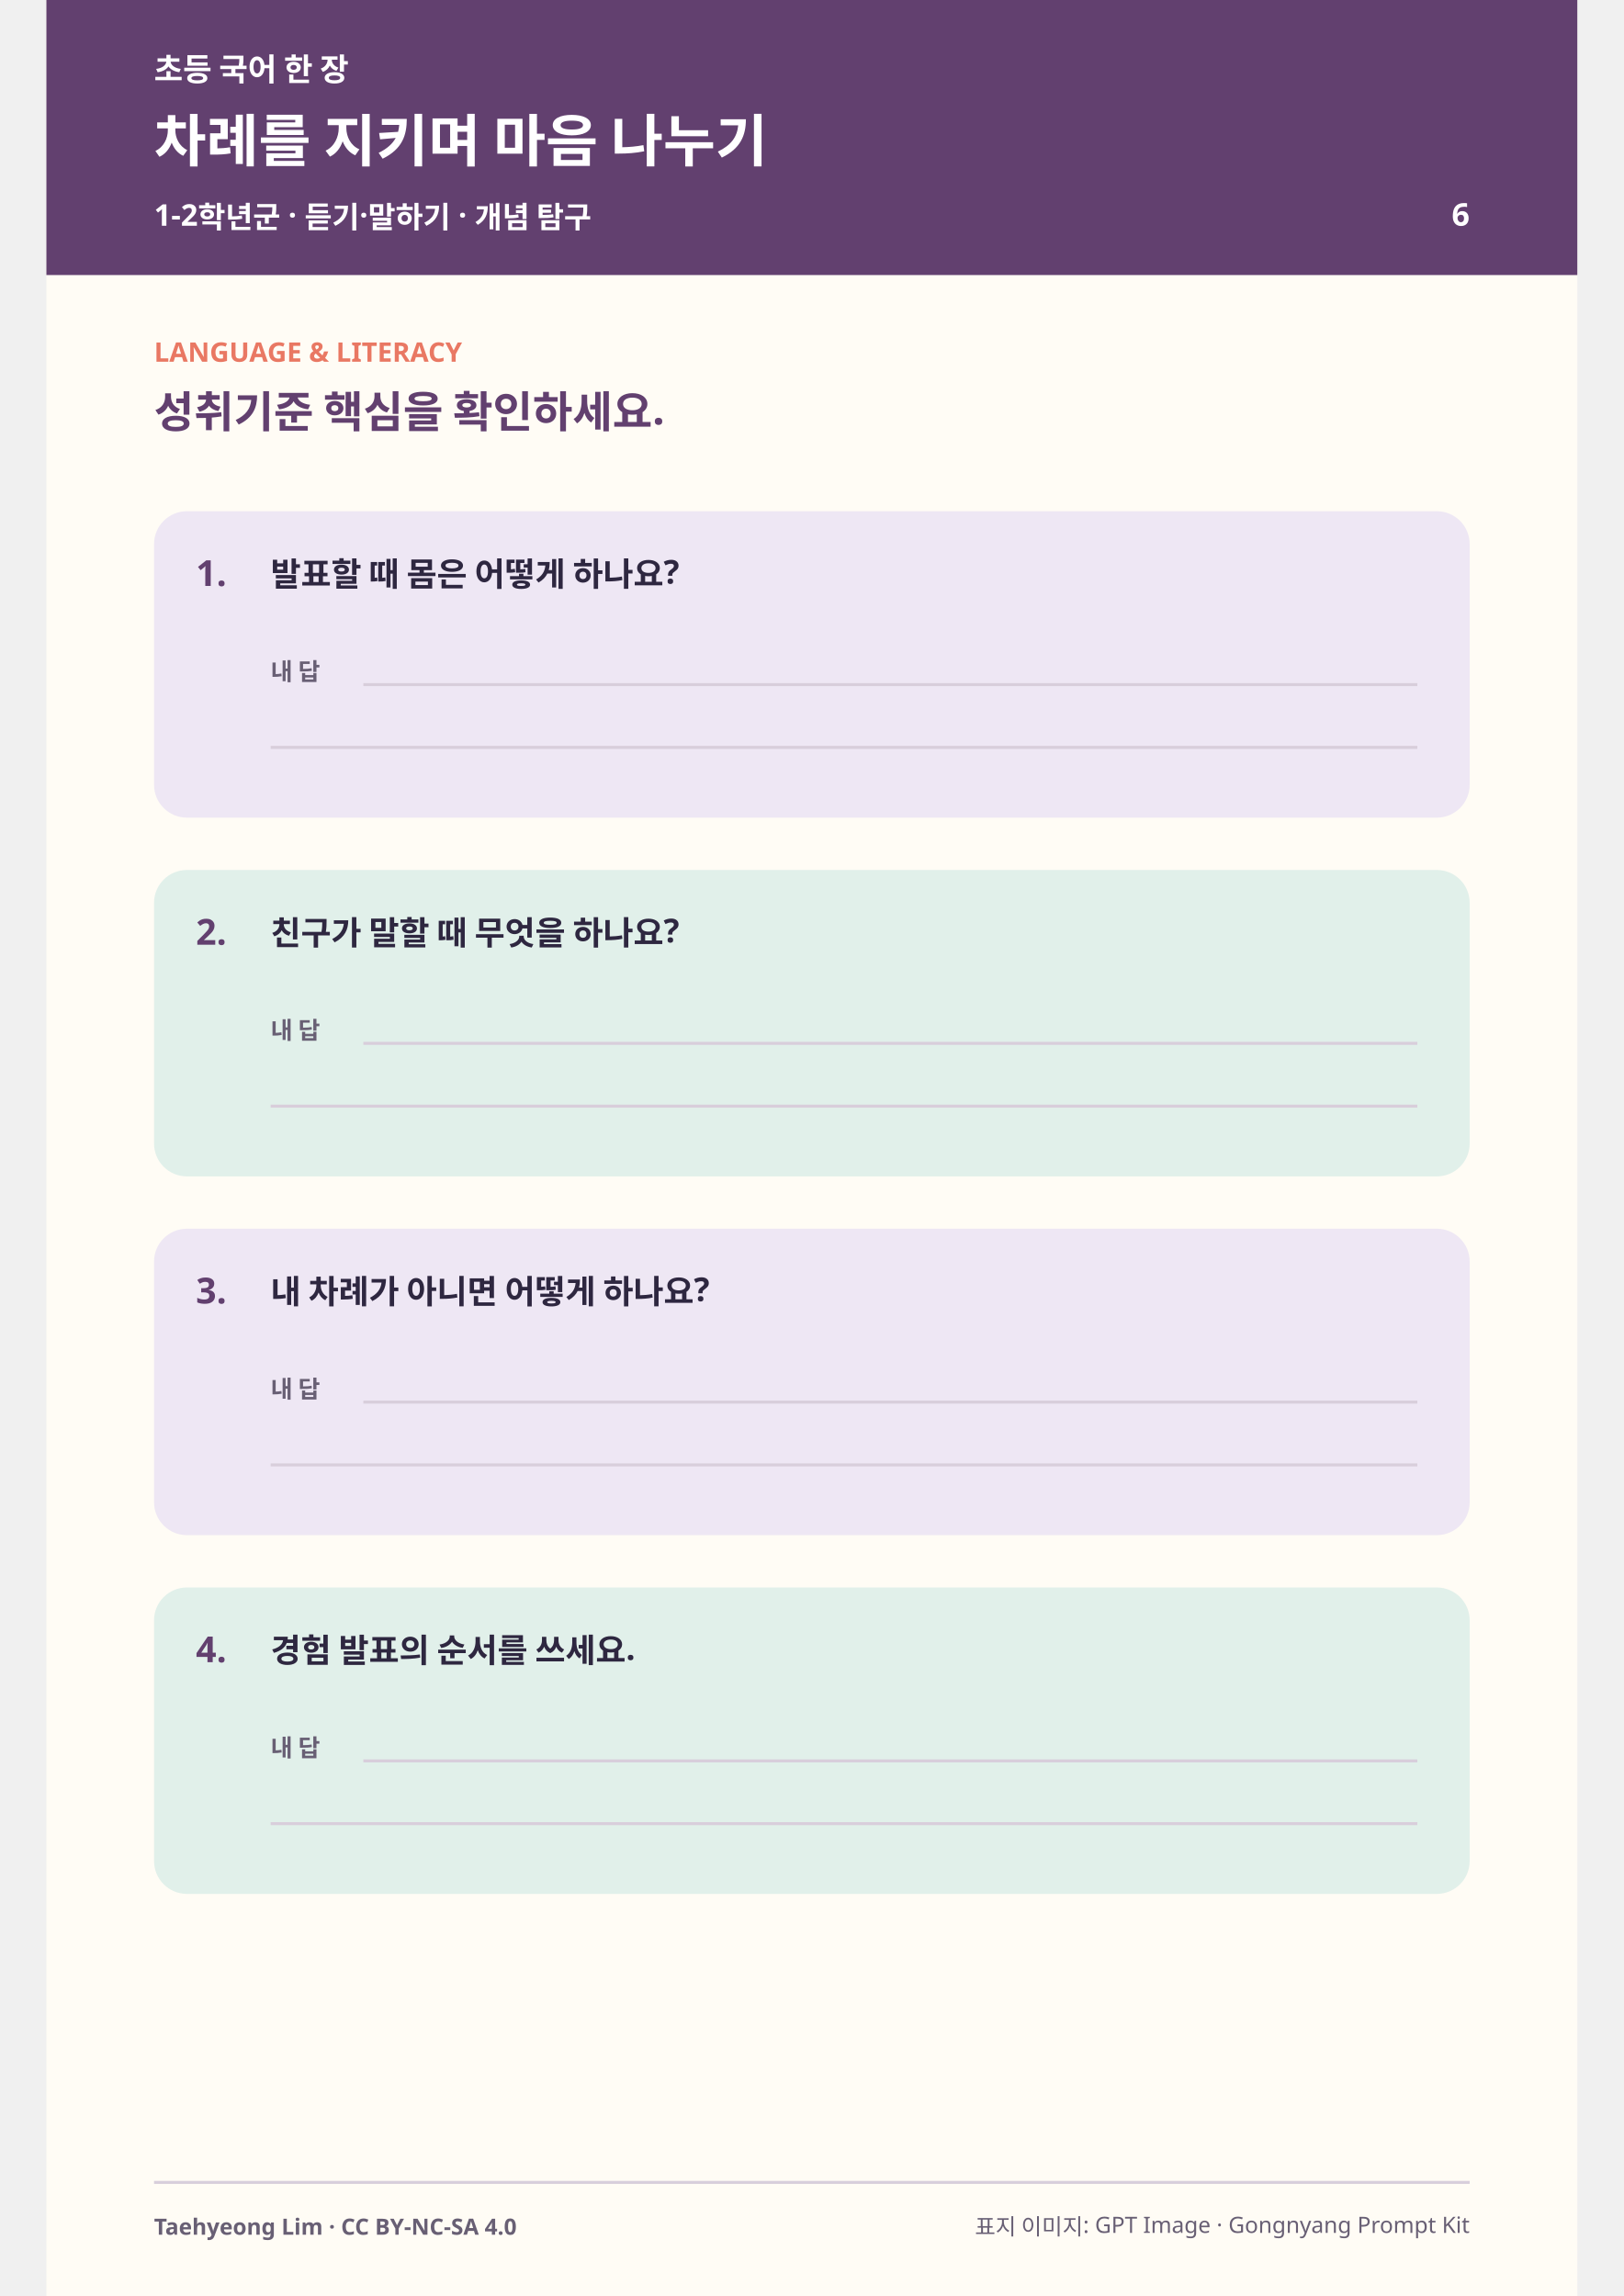
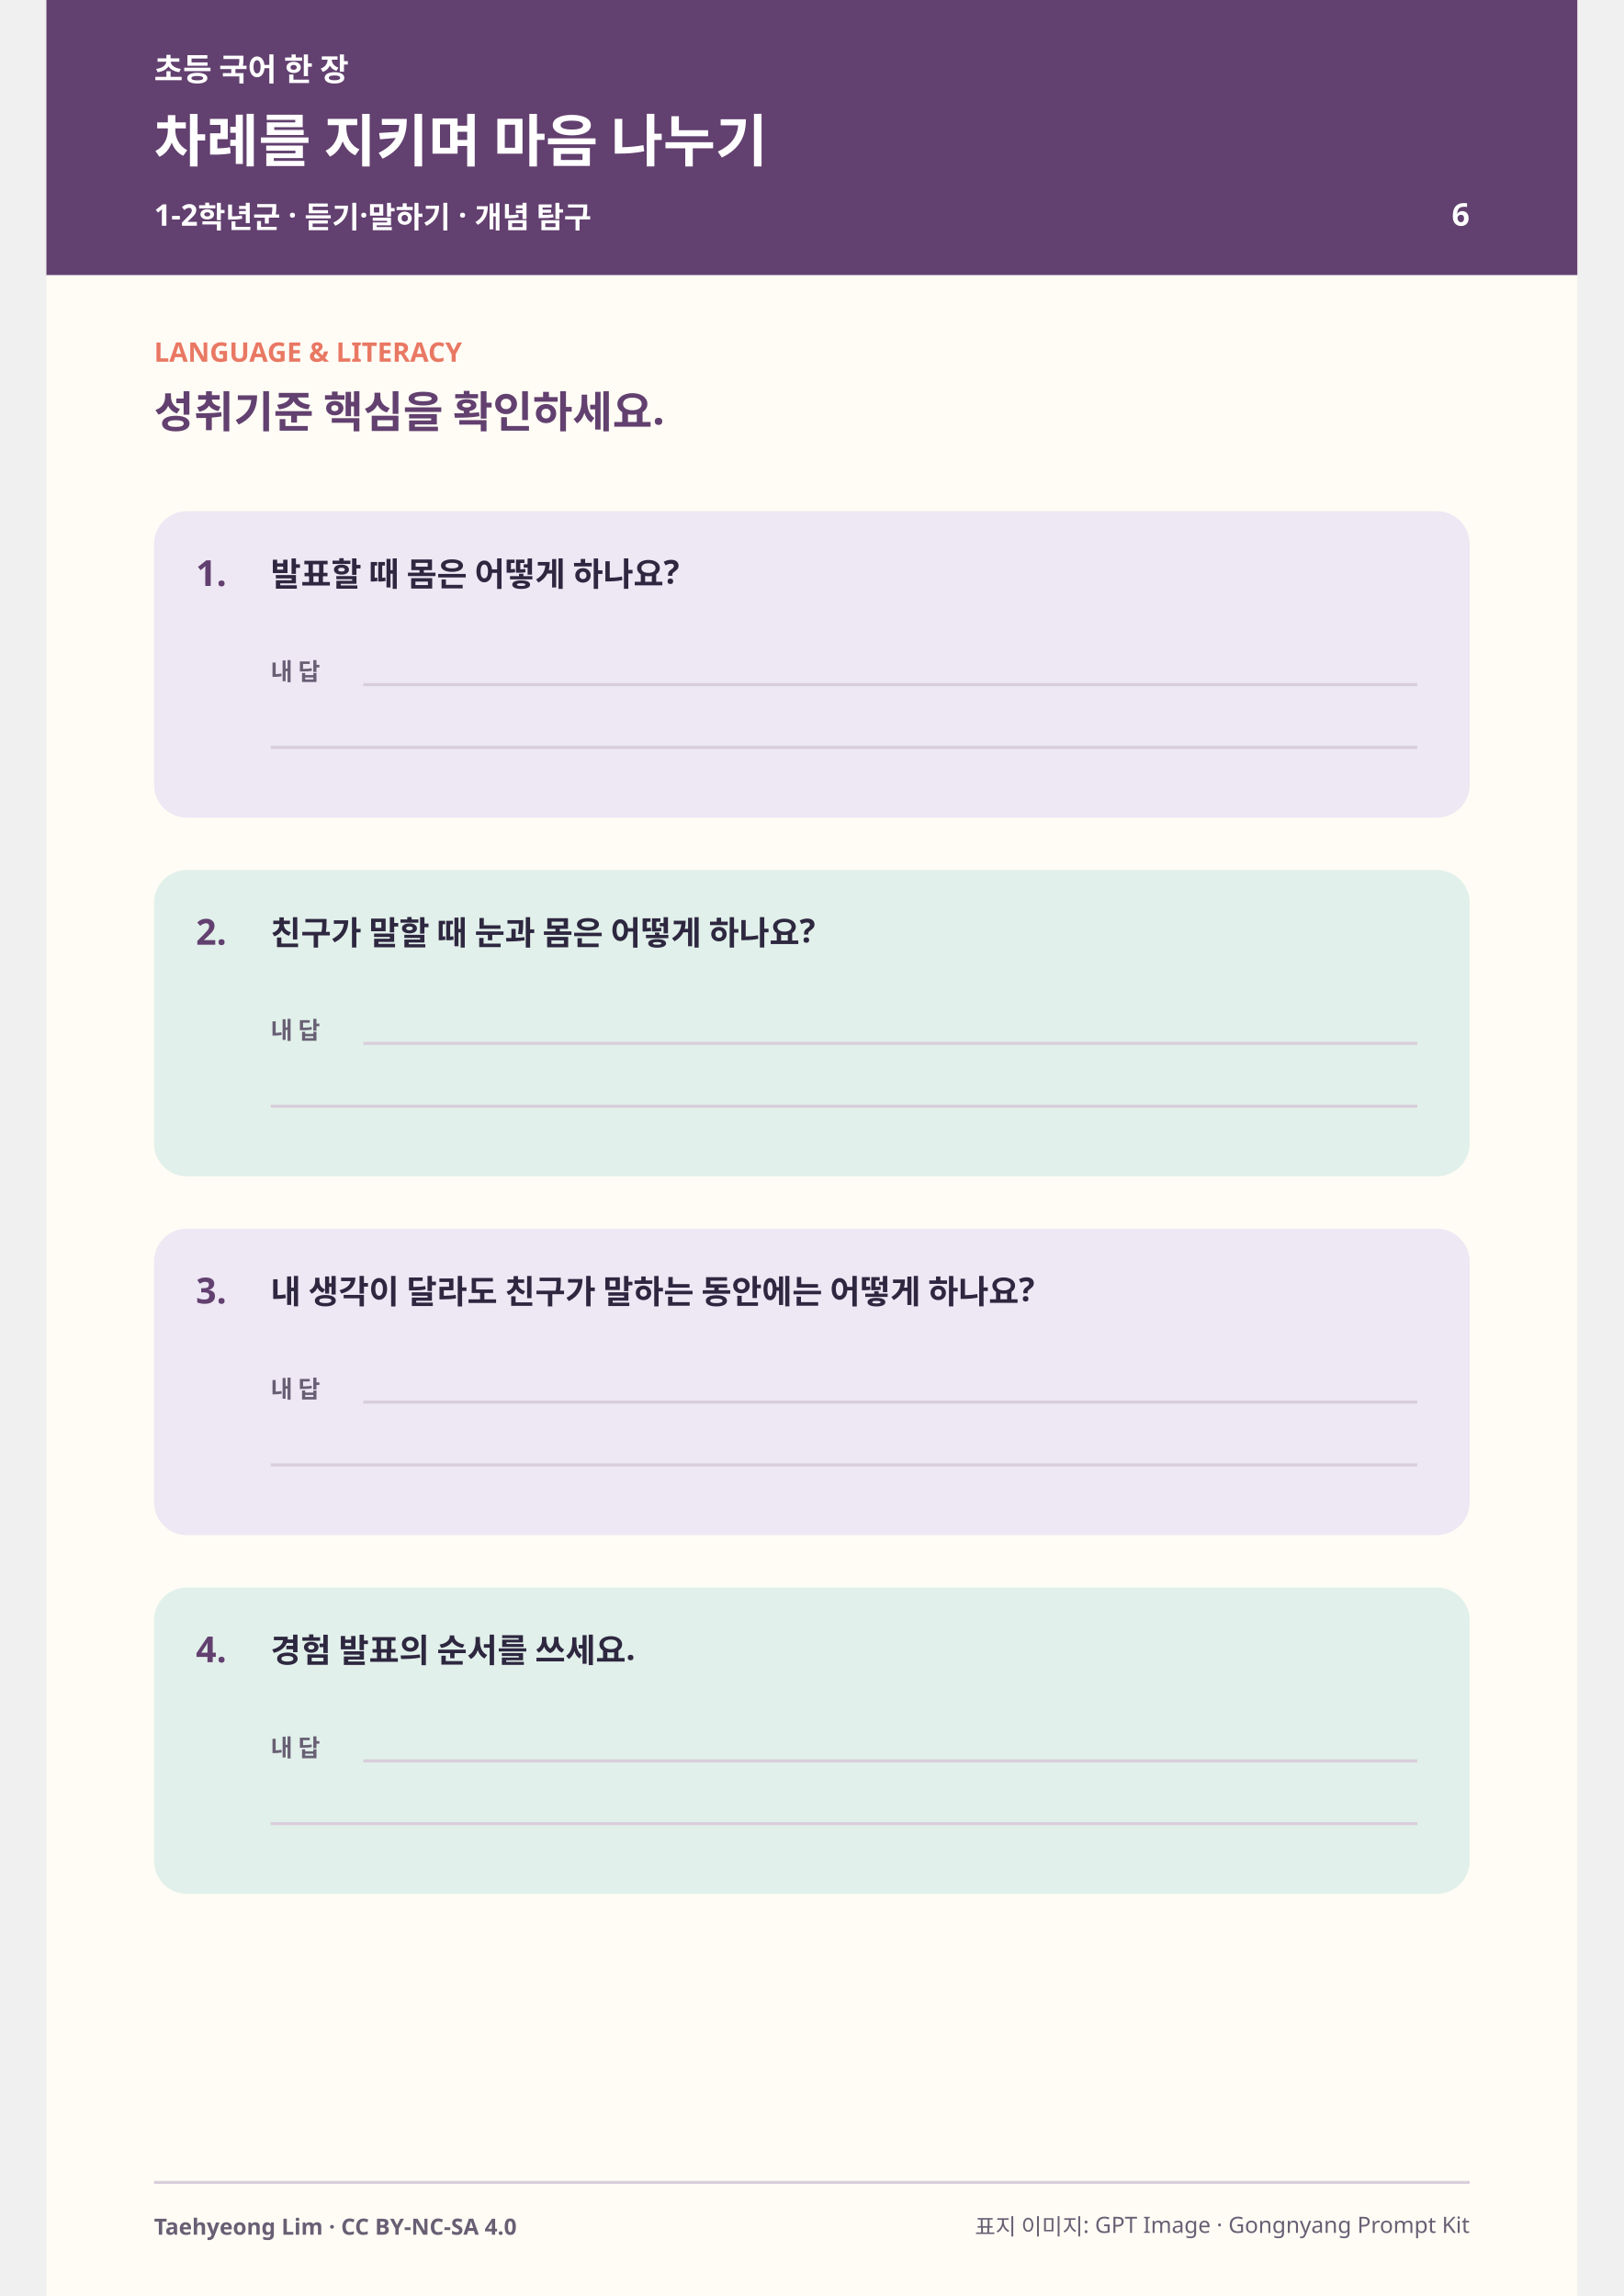
<svg xmlns="http://www.w3.org/2000/svg" width="210mm" height="297mm" viewBox="0 0 1024 1536">
  <rect width="1024" height="1536" fill="#FFFCF5" />
  <rect width="1024" height="184" fill="#62406F" />
  <text x="72" y="54" font-family="Apple SD Gothic Neo, Noto Sans KR, sans-serif" font-size="21" font-weight="700" fill="#FFF" text-anchor="start">초등 국어 한 장</text>
  <text x="72" y="108" font-family="Apple SD Gothic Neo, Noto Sans KR, sans-serif" font-size="38" font-weight="800" fill="#FFF" text-anchor="start">차례를 지키며 마음 나누기</text>
  <text x="72" y="151" font-family="Apple SD Gothic Neo, Noto Sans KR, sans-serif" font-size="20" font-weight="600" fill="#FFF" text-anchor="start">1-2학년군 · 듣기·말하기 · 개념 탐구</text>
  <text x="952" y="151" font-family="Apple SD Gothic Neo, Noto Sans KR, sans-serif" font-size="21" font-weight="700" fill="#FFF" text-anchor="end">6</text>
  <text x="72" y="242" font-family="Apple SD Gothic Neo, Noto Sans KR, sans-serif" font-size="18" font-weight="800" fill="#E97863" text-anchor="start">LANGUAGE &amp; LITERACY</text>
  <text x="72" y="286" font-family="Apple SD Gothic Neo, Noto Sans KR, sans-serif" font-size="29" font-weight="800" fill="#62406F" text-anchor="start">성취기준 핵심을 확인하세요.</text>
  <rect x="72" y="342" width="880" height="205" rx="22" fill="#EEE7F4" />
  <text x="100" y="392" font-family="Apple SD Gothic Neo, Noto Sans KR, sans-serif" font-size="24" font-weight="800" fill="#62406F" text-anchor="start">1.</text>
  <text x="150" y="392" font-family="Apple SD Gothic Neo, Noto Sans KR, sans-serif" font-size="22" font-weight="700" fill="#2E2740">
    <tspan x="150" dy="0">발표할 때 몸은 어떻게 하나요?</tspan>
  </text>
  <text x="150" y="455" font-family="Apple SD Gothic Neo, Noto Sans KR, sans-serif" font-size="16" font-weight="700" fill="#685F74" text-anchor="start">내 답</text>
  <line x1="212" y1="458" x2="917" y2="458" stroke="#D8CEDB" stroke-width="2" />
  <line x1="150" y1="500" x2="917" y2="500" stroke="#D8CEDB" stroke-width="2" />
  <rect x="72" y="582" width="880" height="205" rx="22" fill="#E1F0EA" />
  <text x="100" y="632" font-family="Apple SD Gothic Neo, Noto Sans KR, sans-serif" font-size="24" font-weight="800" fill="#62406F" text-anchor="start">2.</text>
  <text x="150" y="632" font-family="Apple SD Gothic Neo, Noto Sans KR, sans-serif" font-size="22" font-weight="700" fill="#2E2740">
-     <tspan x="150" dy="0">친구가 말할 때 무엇을 하나요?</tspan>
+     <tspan x="150" dy="0">친구가 말할 때 눈과 몸은 어떻게 하나요?</tspan>
  </text>
  <text x="150" y="695" font-family="Apple SD Gothic Neo, Noto Sans KR, sans-serif" font-size="16" font-weight="700" fill="#685F74" text-anchor="start">내 답</text>
  <line x1="212" y1="698" x2="917" y2="698" stroke="#D8CEDB" stroke-width="2" />
  <line x1="150" y1="740" x2="917" y2="740" stroke="#D8CEDB" stroke-width="2" />
  <rect x="72" y="822" width="880" height="205" rx="22" fill="#EEE7F4" />
  <text x="100" y="872" font-family="Apple SD Gothic Neo, Noto Sans KR, sans-serif" font-size="24" font-weight="800" fill="#62406F" text-anchor="start">3.</text>
  <text x="150" y="872" font-family="Apple SD Gothic Neo, Noto Sans KR, sans-serif" font-size="22" font-weight="700" fill="#2E2740">
-     <tspan x="150" dy="0">내 차례가 아니면 어떻게 하나요?</tspan>
+     <tspan x="150" dy="0">내 생각이 달라도 친구가 말하는 동안에는 어떻게 하나요?</tspan>
  </text>
  <text x="150" y="935" font-family="Apple SD Gothic Neo, Noto Sans KR, sans-serif" font-size="16" font-weight="700" fill="#685F74" text-anchor="start">내 답</text>
  <line x1="212" y1="938" x2="917" y2="938" stroke="#D8CEDB" stroke-width="2" />
  <line x1="150" y1="980" x2="917" y2="980" stroke="#D8CEDB" stroke-width="2" />
  <rect x="72" y="1062" width="880" height="205" rx="22" fill="#E1F0EA" />
  <text x="100" y="1112" font-family="Apple SD Gothic Neo, Noto Sans KR, sans-serif" font-size="24" font-weight="800" fill="#62406F" text-anchor="start">4.</text>
  <text x="150" y="1112" font-family="Apple SD Gothic Neo, Noto Sans KR, sans-serif" font-size="22" font-weight="700" fill="#2E2740">
    <tspan x="150" dy="0">경험 발표의 순서를 쓰세요.</tspan>
  </text>
  <text x="150" y="1175" font-family="Apple SD Gothic Neo, Noto Sans KR, sans-serif" font-size="16" font-weight="700" fill="#685F74" text-anchor="start">내 답</text>
  <line x1="212" y1="1178" x2="917" y2="1178" stroke="#D8CEDB" stroke-width="2" />
  <line x1="150" y1="1220" x2="917" y2="1220" stroke="#D8CEDB" stroke-width="2" />
  <line x1="72" y1="1460" x2="952" y2="1460" stroke="#D8CEDB" stroke-width="2" />
  <text x="72" y="1495" font-family="Apple SD Gothic Neo, Noto Sans KR, sans-serif" font-size="15" font-weight="600" fill="#685F74" text-anchor="start">Taehyeong Lim · CC BY-NC-SA 4.0</text>
  <text x="952" y="1495" font-family="Apple SD Gothic Neo, Noto Sans KR, sans-serif" font-size="15" font-weight="500" fill="#685F74" text-anchor="end">표지 이미지: GPT Image · Gongnyang Prompt Kit</text>
</svg>
